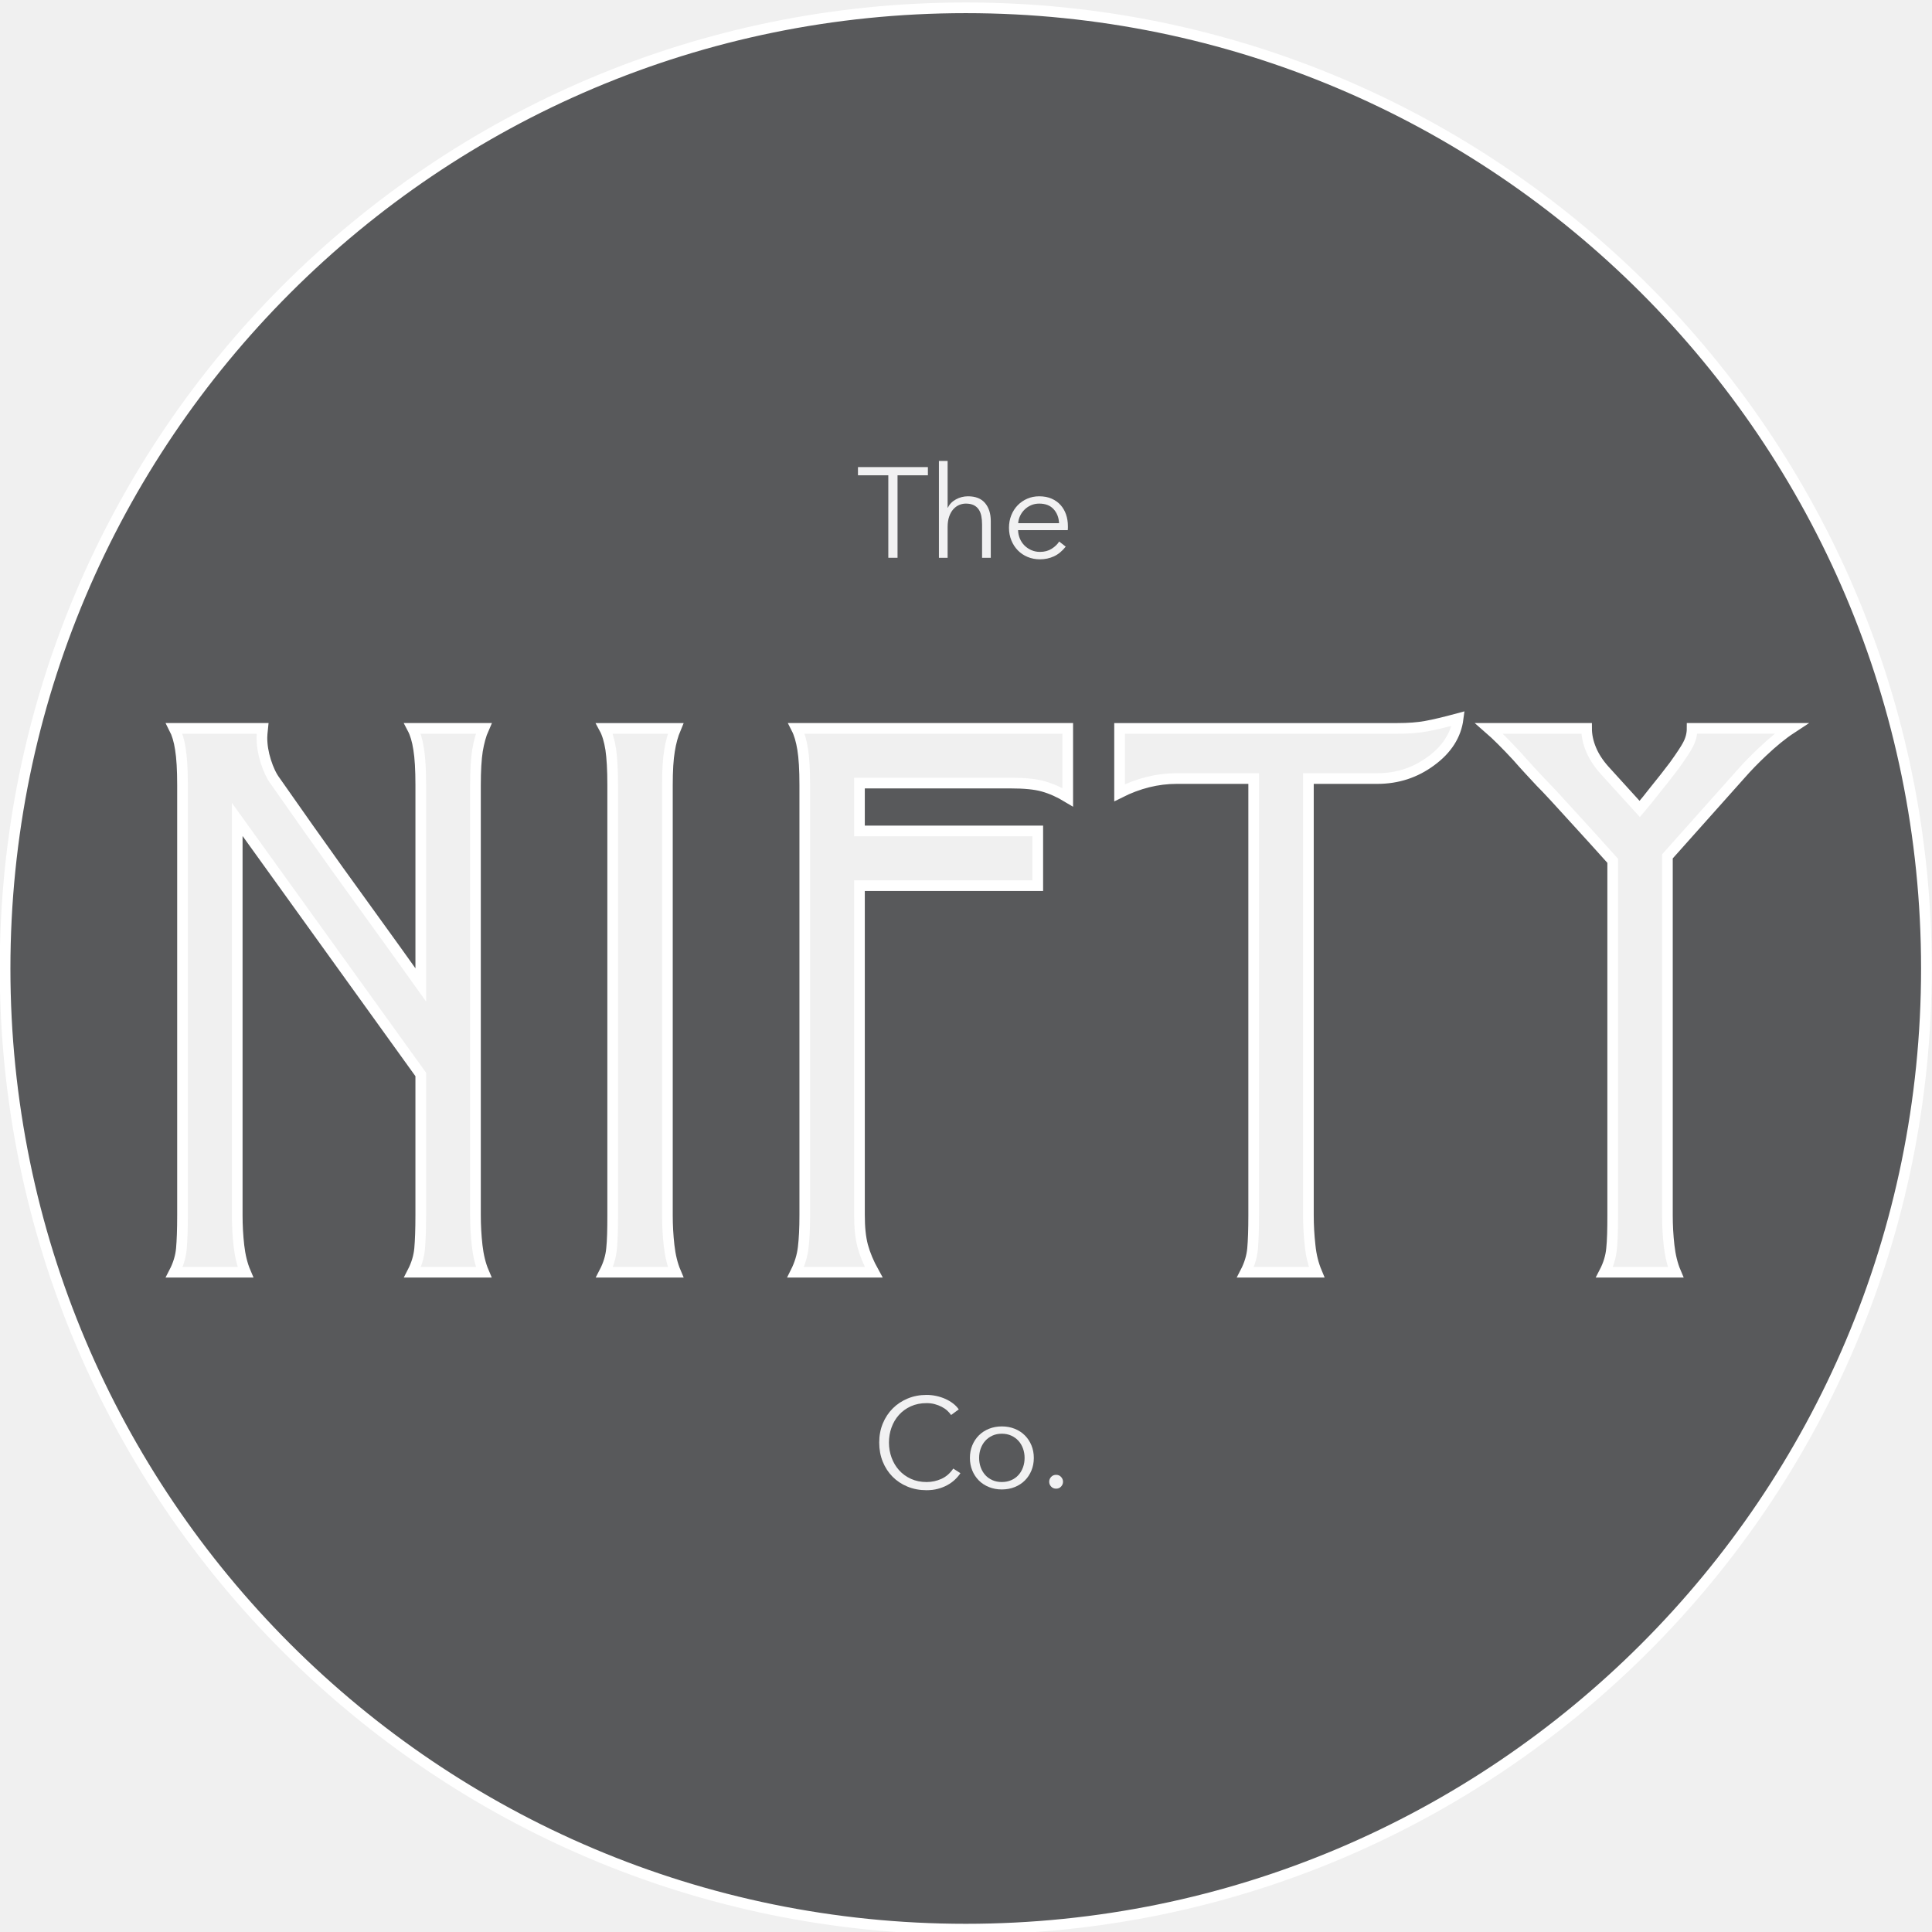
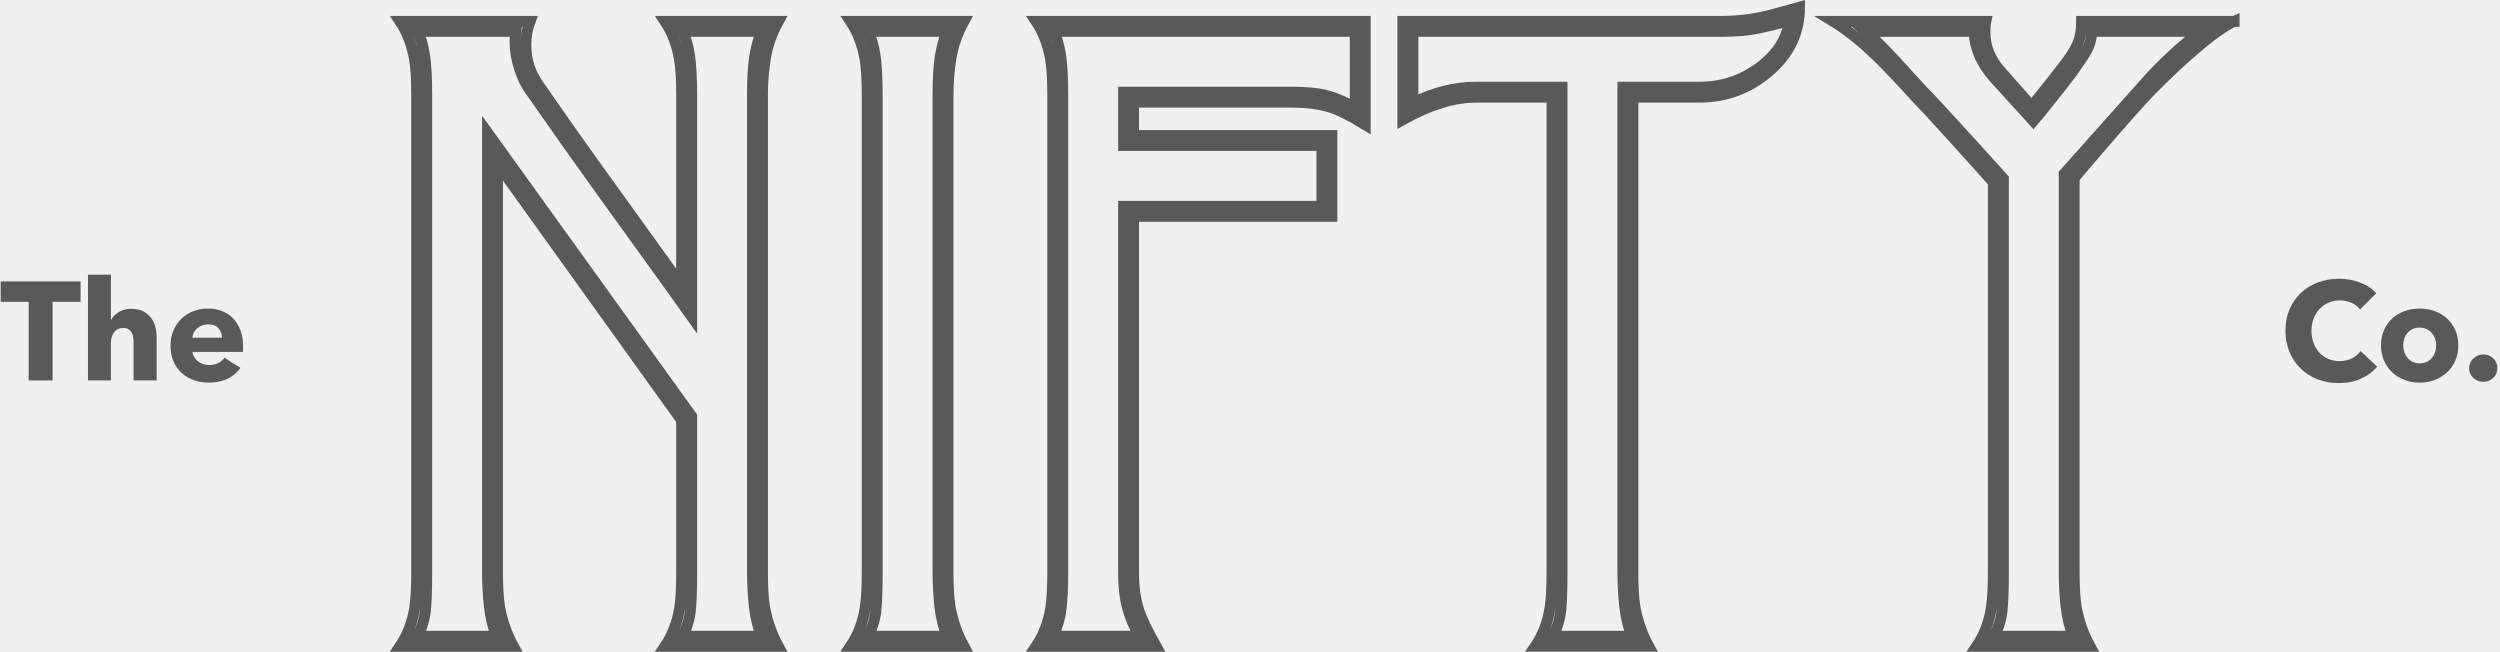
- <svg xmlns="http://www.w3.org/2000/svg" version="1.1" id="Layer_1" x="0px" y="0px" width="181px" height="181px" viewBox="0 0 181 181" enable-background="new 0 0 181 181" xml:space="preserve">
+ <svg xmlns="http://www.w3.org/2000/svg" version="1.1" id="Layer_1" x="0px" y="0px" width="178.739px" height="46.596px" viewBox="-14.916 0.065 178.739 46.596" enable-background="new -14.916 0.065 178.739 46.596" xml:space="preserve">
  <g>
-     <path fill="#58595B" stroke="#FFFFFF" stroke-miterlimit="10" d="M90.476,0.732c-49.698,0-90,40.302-90,90s40.302,90,90,90   s90-40.302,90-90S140.174,0.732,90.476,0.732z M156.212,80.23v33.621c0,0.958,0.053,1.916,0.159,2.848s0.307,1.771,0.612,2.489   h-6.668c0.373-0.719,0.6-1.464,0.666-2.21c0.079-0.744,0.106-1.796,0.106-3.127V80.644c-1.265-1.411-2.235-2.476-2.915-3.221   c-2.036-2.249-3.313-3.634-3.833-4.14c-0.745-0.798-1.491-1.597-2.21-2.422c-1.037-1.118-1.916-1.997-2.635-2.622h9.144   c0,0.625,0.133,1.277,0.412,1.956c0.279,0.68,0.706,1.331,1.265,1.957l3.302,3.634c0.531-0.626,0.945-1.132,1.225-1.504   c0.864-1.065,1.529-1.917,2.009-2.556c0.679-0.945,1.092-1.584,1.251-1.891c0.294-0.532,0.426-1.064,0.426-1.597h9.291   c-0.853,0.559-1.744,1.291-2.715,2.209c-0.719,0.679-1.412,1.384-2.064,2.13L156.212,80.23z M129.033,72.938h-6.455v40.901   c0,0.957,0.054,1.902,0.16,2.848c0.093,0.944,0.306,1.77,0.612,2.502h-6.668c0.372-0.719,0.599-1.464,0.666-2.21   c0.066-0.744,0.104-1.783,0.104-3.127V72.938h-7.227c-1.783,0-3.566,0.439-5.337,1.331v-6.029h26.033   c1.039,0,1.917-0.067,2.649-0.2c0.746-0.133,1.757-0.373,3.035-0.719c-0.2,1.558-1.052,2.889-2.543,3.979   C132.587,72.392,130.91,72.938,129.033,72.938z M100.031,74.694c-0.771-0.466-1.544-0.812-2.302-1.024   c-0.759-0.214-1.771-0.307-3.035-0.307H80.52v4.485h16.704v5.124H80.52v30.879c0,1.131,0.094,2.09,0.307,2.888   c0.213,0.785,0.559,1.61,1.024,2.449h-7.307c0.373-0.745,0.612-1.517,0.705-2.316c0.094-0.798,0.146-1.796,0.146-3.021V73.563   c0-1.451-0.066-2.569-0.199-3.381c-0.134-0.812-0.32-1.451-0.572-1.943h25.407V74.694z M57.215,70.183   c-0.133-0.812-0.319-1.451-0.586-1.943h6.668c-0.252,0.599-0.451,1.305-0.572,2.09c-0.133,0.771-0.199,1.862-0.199,3.234v40.288   c0,0.958,0.053,1.916,0.16,2.848c0.106,0.932,0.306,1.771,0.611,2.489h-6.668c0.373-0.719,0.6-1.464,0.666-2.21   c0.08-0.744,0.105-1.783,0.105-3.127V73.563C57.4,72.112,57.334,70.994,57.215,70.183z M39.42,92.276V73.563   c0-1.451-0.066-2.582-0.199-3.381c-0.121-0.812-0.32-1.465-0.572-1.943h6.668c-0.267,0.599-0.453,1.305-0.586,2.09   c-0.12,0.771-0.186,1.862-0.186,3.234v40.288c0,0.958,0.053,1.916,0.158,2.848c0.107,0.932,0.307,1.771,0.613,2.489h-6.668   c0.372-0.719,0.598-1.464,0.665-2.21c0.066-0.744,0.106-1.783,0.106-3.114v-13.203L22.225,76.771v37.094   c0,0.958,0.053,1.903,0.158,2.835c0.107,0.932,0.307,1.771,0.613,2.489h-6.668c0.372-0.719,0.599-1.464,0.665-2.21   c0.066-0.744,0.106-1.783,0.106-3.127V73.563c0-1.451-0.066-2.569-0.199-3.381c-0.121-0.812-0.32-1.451-0.572-1.943h8.277   c-0.039,0.372-0.066,0.665-0.066,0.878c0,0.706,0.12,1.438,0.359,2.196c0.24,0.759,0.533,1.385,0.879,1.85   c2.183,3.128,4.166,5.924,5.937,8.398c1.783,2.477,3.58,4.952,5.377,7.454C37.876,90.106,38.648,91.198,39.42,92.276z" />
-     <g>
-       <path fill="#F1F1F2" d="M84.086,52.256h-0.864v-7.728h-2.844V43.76h6.552v0.768h-2.844V52.256z" />
-       <path fill="#F1F1F2" d="M88.802,47.564c0.152-0.328,0.404-0.588,0.756-0.78c0.352-0.192,0.728-0.288,1.128-0.288    c0.711,0,1.246,0.212,1.602,0.636c0.355,0.424,0.533,0.984,0.533,1.68v3.444h-0.815v-3.108c0-0.296-0.024-0.564-0.071-0.804    c-0.049-0.24-0.131-0.446-0.246-0.618c-0.117-0.172-0.272-0.306-0.469-0.402c-0.196-0.096-0.442-0.144-0.738-0.144    c-0.216,0-0.426,0.044-0.63,0.132s-0.386,0.222-0.546,0.402c-0.16,0.18-0.288,0.408-0.384,0.684S88.778,49,88.778,49.376v2.88    h-0.816v-9.072h0.816v4.38H88.802z" />
-       <path fill="#F1F1F2" d="M100.046,49.28c0,0.056,0,0.116,0,0.18s-0.004,0.132-0.012,0.204h-4.656    c0.008,0.28,0.064,0.544,0.168,0.792s0.248,0.464,0.432,0.648c0.185,0.184,0.4,0.33,0.648,0.438s0.516,0.162,0.805,0.162    c0.424,0,0.789-0.098,1.098-0.294c0.308-0.196,0.541-0.422,0.701-0.678l0.612,0.48c-0.336,0.424-0.706,0.728-1.11,0.912    c-0.403,0.184-0.838,0.276-1.301,0.276c-0.416,0-0.803-0.074-1.158-0.222c-0.356-0.148-0.662-0.354-0.918-0.618    c-0.257-0.264-0.459-0.576-0.606-0.936c-0.147-0.36-0.222-0.752-0.222-1.176c0-0.424,0.072-0.816,0.216-1.176    c0.144-0.36,0.344-0.672,0.6-0.936c0.257-0.264,0.556-0.47,0.9-0.618c0.344-0.148,0.716-0.222,1.116-0.222    c0.439,0,0.828,0.074,1.164,0.222c0.336,0.148,0.615,0.348,0.84,0.6c0.224,0.252,0.394,0.546,0.51,0.882    C99.987,48.536,100.046,48.896,100.046,49.28z M99.218,49.016c-0.023-0.528-0.193-0.966-0.51-1.314    c-0.316-0.348-0.766-0.522-1.35-0.522c-0.272,0-0.524,0.05-0.756,0.15c-0.232,0.1-0.437,0.236-0.612,0.408    c-0.177,0.172-0.316,0.368-0.421,0.588c-0.104,0.22-0.164,0.45-0.18,0.69H99.218z" />
-     </g>
-     <g>
-       <g>
-         <path fill="#F1F1F2" d="M89.978,138.015c-0.144,0.216-0.318,0.42-0.522,0.612c-0.204,0.192-0.44,0.361-0.708,0.508     s-0.564,0.262-0.888,0.348c-0.324,0.086-0.678,0.128-1.062,0.128c-0.64,0-1.232-0.112-1.776-0.336     c-0.544-0.224-1.012-0.534-1.404-0.93s-0.698-0.866-0.918-1.41s-0.33-1.14-0.33-1.788s0.112-1.244,0.336-1.788     c0.224-0.544,0.534-1.014,0.93-1.409c0.396-0.396,0.864-0.707,1.404-0.931s1.126-0.336,1.758-0.336     c0.312,0,0.618,0.032,0.918,0.098c0.3,0.065,0.582,0.156,0.846,0.274c0.264,0.117,0.504,0.26,0.72,0.424     c0.216,0.166,0.396,0.352,0.54,0.561l-0.72,0.527c-0.088-0.136-0.206-0.271-0.354-0.408c-0.148-0.136-0.322-0.256-0.522-0.359     c-0.2-0.104-0.418-0.188-0.654-0.252c-0.236-0.064-0.49-0.096-0.762-0.096c-0.552,0-1.046,0.1-1.482,0.299     s-0.806,0.469-1.11,0.807c-0.304,0.34-0.536,0.732-0.696,1.179c-0.16,0.446-0.24,0.917-0.24,1.411s0.082,0.965,0.246,1.412     c0.164,0.446,0.398,0.839,0.702,1.178c0.304,0.339,0.674,0.607,1.11,0.807c0.436,0.2,0.926,0.3,1.47,0.3     c0.488,0,0.952-0.101,1.392-0.3c0.44-0.2,0.808-0.521,1.104-0.961L89.978,138.015z" />
-         <path fill="#F1F1F2" d="M96.854,136.586c0,0.425-0.074,0.816-0.223,1.177s-0.354,0.672-0.618,0.937     c-0.264,0.264-0.58,0.469-0.948,0.617c-0.367,0.148-0.771,0.223-1.211,0.223c-0.433,0-0.833-0.074-1.201-0.223     c-0.367-0.148-0.684-0.354-0.947-0.617c-0.264-0.265-0.471-0.576-0.618-0.937c-0.148-0.36-0.222-0.752-0.222-1.177     c0-0.424,0.074-0.815,0.222-1.176c0.147-0.359,0.354-0.672,0.618-0.936s0.58-0.47,0.947-0.618     c0.368-0.147,0.769-0.222,1.201-0.222c0.439,0,0.844,0.074,1.211,0.222c0.368,0.148,0.685,0.354,0.948,0.618     c0.265,0.264,0.47,0.576,0.618,0.936C96.78,135.771,96.854,136.162,96.854,136.586z M95.989,136.586     c0-0.312-0.049-0.605-0.149-0.881c-0.101-0.276-0.242-0.517-0.426-0.721c-0.185-0.203-0.408-0.365-0.673-0.486     c-0.264-0.119-0.56-0.18-0.887-0.18c-0.328,0-0.623,0.061-0.883,0.18c-0.26,0.121-0.482,0.283-0.666,0.486     c-0.184,0.204-0.326,0.444-0.426,0.721c-0.1,0.275-0.15,0.569-0.15,0.881c0,0.312,0.051,0.606,0.15,0.883     c0.1,0.275,0.242,0.516,0.426,0.72s0.406,0.364,0.666,0.479c0.26,0.117,0.555,0.175,0.883,0.175c0.327,0,0.623-0.058,0.887-0.175     c0.265-0.115,0.488-0.275,0.673-0.479c0.184-0.204,0.325-0.444,0.426-0.72C95.94,137.192,95.989,136.898,95.989,136.586z" />
-         <path fill="#F1F1F2" d="M99.59,138.818c0,0.168-0.06,0.318-0.181,0.45c-0.119,0.132-0.275,0.198-0.467,0.198     c-0.192,0-0.349-0.066-0.469-0.198c-0.119-0.132-0.18-0.282-0.18-0.45s0.061-0.318,0.18-0.449     c0.12-0.133,0.276-0.199,0.469-0.199c0.191,0,0.348,0.066,0.467,0.199C99.53,138.5,99.59,138.65,99.59,138.818z" />
-       </g>
-     </g>
+     <path fill="#FFFFFF" stroke="#58595B" stroke-width="0.78" stroke-miterlimit="10" d="M40.73,46.27h-8.102   c0.536-0.795,0.884-1.698,1.043-2.712c0.099-0.597,0.148-1.44,0.148-2.534V30.115L20.655,11.771v29.255   c0,1.033,0.05,1.848,0.149,2.442c0.178,0.993,0.506,1.927,0.982,2.801h-8.102c0.536-0.794,0.884-1.697,1.043-2.71   c0.099-0.597,0.148-1.439,0.148-2.532V6.834c0-1.071-0.05-1.905-0.148-2.502c-0.18-1.052-0.526-1.966-1.043-2.74h9.293   C22.78,2.128,22.68,2.685,22.68,3.26c0,0.576,0.079,1.099,0.238,1.563c0.159,0.467,0.377,0.899,0.655,1.296   c1.231,1.787,2.521,3.624,3.872,5.511c0.417,0.576,1.668,2.313,3.753,5.212c0.874,1.213,1.747,2.424,2.621,3.635V6.834   c0-1.071-0.05-1.905-0.148-2.502c-0.18-1.052-0.526-1.966-1.043-2.74h8.102c-0.457,0.834-0.76,1.684-0.908,2.548   c-0.149,0.862-0.224,1.763-0.224,2.694v34.193c0,1.033,0.05,1.847,0.149,2.441C39.925,44.463,40.253,45.396,40.73,46.27z    M39.539,45.555c-0.258-0.615-0.432-1.32-0.521-2.114s-0.134-1.6-0.134-2.413V6.834c0-1.171,0.055-2.09,0.164-2.755   c0.108-0.665,0.272-1.256,0.491-1.771H33.88c0.219,0.417,0.382,0.967,0.491,1.65c0.109,0.685,0.164,1.641,0.164,2.869v15.88   c-0.656-0.91-1.312-1.831-1.969-2.762c-1.531-2.118-3.053-4.229-4.564-6.326c-1.512-2.1-3.192-4.476-5.042-7.129   c-0.293-0.398-0.542-0.922-0.746-1.568c-0.205-0.646-0.308-1.271-0.308-1.867c0-0.18,0.02-0.429,0.06-0.747h-7.029   c0.219,0.417,0.382,0.968,0.491,1.652c0.109,0.686,0.164,1.645,0.164,2.874v34.193c0,1.132-0.029,2.016-0.09,2.651   c-0.059,0.636-0.248,1.261-0.565,1.876h5.659c-0.258-0.614-0.432-1.318-0.521-2.112c-0.089-0.793-0.134-1.597-0.134-2.41V9.55   l14.595,20.284v11.195c0,1.132-0.029,2.015-0.09,2.65c-0.059,0.635-0.248,1.26-0.565,1.875L39.539,45.555L39.539,45.555z" />
+     <path fill="#FFFFFF" stroke="#58595B" stroke-width="0.78" stroke-miterlimit="10" d="M53.996,46.27h-8.102   c0.536-0.794,0.884-1.697,1.043-2.71c0.099-0.597,0.148-1.439,0.148-2.532V6.834c0-1.071-0.05-1.905-0.148-2.502   c-0.18-1.052-0.526-1.966-1.043-2.74h8.102c-0.457,0.834-0.76,1.684-0.908,2.548c-0.149,0.862-0.224,1.763-0.224,2.694v34.193   c0,1.033,0.05,1.847,0.149,2.441C53.191,44.463,53.519,45.396,53.996,46.27z M52.804,45.555c-0.258-0.615-0.432-1.32-0.521-2.114   c-0.089-0.794-0.134-1.6-0.134-2.413V6.834c0-1.171,0.055-2.09,0.164-2.755c0.108-0.665,0.272-1.256,0.491-1.771h-5.659   c0.219,0.417,0.382,0.968,0.491,1.652c0.11,0.686,0.164,1.645,0.164,2.874v34.193c0,1.132-0.029,2.016-0.09,2.651   c-0.059,0.636-0.248,1.261-0.565,1.876L52.804,45.555L52.804,45.555z" />
+     <path fill="#FFFFFF" stroke="#58595B" stroke-width="0.78" stroke-miterlimit="10" d="M82.69,8.979   c-1.014-0.615-1.787-1.014-2.323-1.191C79.573,7.51,78.599,7.37,77.448,7.37H66.129v2.383h14.179v5.778H66.129v25.496   c0,1.033,0.129,1.937,0.388,2.711c0.198,0.596,0.605,1.438,1.221,2.531H59.16c0.536-0.794,0.884-1.697,1.043-2.71   c0.099-0.597,0.148-1.439,0.148-2.532V6.834c0-1.071-0.05-1.905-0.148-2.502c-0.18-1.052-0.526-1.966-1.043-2.74h23.53V8.979z    M81.976,7.787V2.307H60.411c0.219,0.417,0.382,0.968,0.491,1.652c0.109,0.686,0.164,1.645,0.164,2.874v34.193   c0,1.033-0.04,1.887-0.119,2.562c-0.079,0.677-0.278,1.331-0.596,1.967h6.195c-0.397-0.716-0.686-1.409-0.863-2.085   c-0.18-0.676-0.269-1.489-0.269-2.442V14.816h14.178v-4.35H65.415V6.655h12.033c1.072,0,1.931,0.09,2.576,0.269   C80.669,7.103,81.319,7.391,81.976,7.787z" />
+     <path fill="#FFFFFF" stroke="#58595B" stroke-width="0.78" stroke-miterlimit="10" d="M113.742,0.579   c0,1.797-0.722,3.318-2.16,4.564c-1.438,1.247-3.103,1.869-4.988,1.869h-4.766v33.989c0,1.038,0.049,1.856,0.147,2.454   c0.178,0.998,0.506,1.936,0.982,2.812h-8.102c0.537-0.794,0.885-1.697,1.043-2.71c0.1-0.597,0.147-1.439,0.147-2.532V7.013h-5.42   c-1.59,0-3.336,0.535-5.243,1.607V1.592h22.815c1.092,0,2.174-0.129,3.245-0.387C111.547,1.186,112.312,0.977,113.742,0.579z    M113.026,1.532c-1.092,0.298-1.95,0.502-2.575,0.61c-0.627,0.108-1.375,0.164-2.25,0.164H86.101V7.43   c1.508-0.755,3.019-1.133,4.527-1.133h6.135v34.729c0,1.132-0.029,2.016-0.09,2.651c-0.059,0.636-0.248,1.261-0.564,1.876h5.658   c-0.258-0.618-0.432-1.326-0.521-2.124c-0.088-0.799-0.134-1.605-0.134-2.425V6.298h5.48c1.588,0,3.012-0.464,4.273-1.393   C112.129,3.978,112.849,2.854,113.026,1.532z" />
+     <path fill="#FFFFFF" stroke="#58595B" stroke-width="0.78" stroke-miterlimit="10" d="M144.813,1.592   c-0.715,0.318-1.768,1.083-3.155,2.294c-0.834,0.734-1.748,1.6-2.74,2.592c-0.615,0.636-1.604,1.737-2.965,3.307   c-1.359,1.568-2.22,2.571-2.576,3.008v28.236c0,1.033,0.051,1.847,0.149,2.442c0.179,0.992,0.507,1.927,0.982,2.8h-8.102   c0.535-0.794,0.883-1.697,1.043-2.71c0.098-0.597,0.148-1.439,0.148-2.532V13.089c-0.279-0.316-1.162-1.3-2.65-2.947   c-1.549-1.708-2.492-2.73-2.83-3.068c-0.934-1.032-1.738-1.886-2.412-2.562c-1.252-1.271-2.434-2.242-3.545-2.919h10.9   c-0.039,0.18-0.06,0.438-0.06,0.774c0,1.033,0.377,1.966,1.131,2.8l2.205,2.502c0.179-0.218,0.524-0.649,1.043-1.296   c0.517-0.645,0.922-1.166,1.222-1.562c0.477-0.597,0.813-1.121,1.012-1.578c0.199-0.457,0.299-1.003,0.299-1.64H144.813z    M142.51,2.307h-7.881c0,0.455-0.119,0.909-0.356,1.364c-0.14,0.259-0.496,0.792-1.072,1.604c-0.398,0.534-0.963,1.257-1.697,2.167   c-0.238,0.315-0.586,0.741-1.043,1.274l-2.801-3.086c-0.477-0.533-0.834-1.088-1.072-1.662c-0.238-0.572-0.357-1.128-0.357-1.661   h-7.76c0.617,0.535,1.363,1.278,2.238,2.229c0.615,0.694,1.242,1.379,1.879,2.053c0.438,0.438,1.521,1.606,3.252,3.511   c0.576,0.635,1.402,1.547,2.477,2.735v28.189c0,1.133-0.028,2.017-0.09,2.651c-0.059,0.637-0.248,1.263-0.565,1.878h5.659   c-0.258-0.615-0.432-1.32-0.521-2.114c-0.09-0.795-0.135-1.6-0.135-2.413V12.49l5.789-6.491c0.557-0.635,1.146-1.24,1.762-1.815   C141.026,3.409,141.793,2.783,142.51,2.307z" />
+   </g>
+   <g>
+     <path fill="#58595B" d="M-11.156,21.645v5.62h-1.71v-5.62h-2v-1.46h5.71v1.46H-11.156z" />
+     <path fill="#58595B" d="M-5.366,27.264v-2.699c0-0.141-0.01-0.273-0.03-0.4s-0.059-0.238-0.115-0.335s-0.132-0.173-0.225-0.23   s-0.213-0.085-0.36-0.085c-0.287,0-0.507,0.102-0.66,0.305c-0.153,0.203-0.23,0.454-0.23,0.755v2.689h-1.64v-7.56h1.64v3.21h0.02   c0.113-0.2,0.293-0.378,0.54-0.535c0.247-0.157,0.543-0.235,0.89-0.235c0.34,0,0.625,0.06,0.855,0.18s0.417,0.275,0.56,0.465   c0.143,0.19,0.247,0.409,0.31,0.655c0.063,0.247,0.095,0.493,0.095,0.739v3.08H-5.366z" />
+     <path fill="#58595B" d="M2.464,24.835c0,0.066,0,0.134,0,0.2c0,0.067-0.003,0.13-0.01,0.19h-3.61   c0.013,0.14,0.055,0.266,0.125,0.379c0.07,0.114,0.16,0.213,0.27,0.295c0.11,0.084,0.233,0.148,0.37,0.195   c0.136,0.047,0.278,0.07,0.425,0.07c0.26,0,0.48-0.049,0.66-0.145c0.18-0.098,0.327-0.223,0.44-0.375l1.14,0.72   c-0.233,0.34-0.542,0.602-0.925,0.784c-0.383,0.184-0.828,0.275-1.335,0.275c-0.374,0-0.727-0.059-1.06-0.175   s-0.625-0.286-0.875-0.51s-0.447-0.499-0.59-0.825c-0.144-0.326-0.215-0.699-0.215-1.12c0-0.406,0.07-0.774,0.21-1.105   c0.14-0.33,0.33-0.61,0.57-0.84c0.24-0.23,0.523-0.408,0.85-0.535c0.327-0.126,0.68-0.19,1.06-0.19c0.367,0,0.703,0.062,1.01,0.185   c0.307,0.124,0.57,0.302,0.79,0.535c0.22,0.233,0.392,0.517,0.515,0.85C2.402,24.028,2.464,24.409,2.464,24.835z M0.954,24.205   c0-0.26-0.082-0.483-0.245-0.67c-0.164-0.187-0.409-0.28-0.735-0.28c-0.16,0-0.307,0.025-0.44,0.075   c-0.133,0.05-0.25,0.119-0.35,0.205c-0.1,0.087-0.18,0.188-0.24,0.305s-0.093,0.239-0.1,0.365H0.954z" />
+   </g>
+   <g>
+     <path fill="#58595B" d="M153.884,27.139c-0.46,0.211-0.99,0.315-1.59,0.315c-0.547,0-1.052-0.09-1.516-0.271   c-0.463-0.18-0.864-0.435-1.204-0.765c-0.341-0.329-0.606-0.725-0.8-1.185c-0.193-0.461-0.291-0.967-0.291-1.52   c0-0.567,0.099-1.08,0.295-1.54c0.197-0.46,0.469-0.852,0.815-1.175c0.347-0.323,0.753-0.571,1.22-0.745s0.971-0.26,1.511-0.26   c0.5,0,0.991,0.088,1.475,0.265s0.875,0.435,1.175,0.775l-1.16,1.16c-0.16-0.22-0.369-0.383-0.629-0.49   c-0.261-0.106-0.527-0.16-0.801-0.16c-0.3,0-0.574,0.055-0.824,0.165c-0.25,0.11-0.466,0.262-0.646,0.455   c-0.181,0.193-0.32,0.422-0.42,0.685c-0.101,0.264-0.15,0.552-0.15,0.865c0,0.32,0.05,0.614,0.15,0.879   c0.1,0.268,0.238,0.496,0.415,0.686c0.176,0.189,0.389,0.338,0.635,0.445c0.246,0.106,0.517,0.16,0.811,0.16   c0.34,0,0.637-0.067,0.89-0.201c0.253-0.133,0.456-0.307,0.61-0.52l1.189,1.12C154.73,26.645,154.344,26.93,153.884,27.139z" />
+     <path fill="#58595B" d="M160.844,24.755c0,0.406-0.073,0.775-0.22,1.105s-0.347,0.609-0.6,0.84   c-0.254,0.23-0.547,0.408-0.881,0.535c-0.333,0.127-0.689,0.189-1.07,0.189c-0.373,0-0.729-0.062-1.064-0.189   c-0.337-0.127-0.63-0.305-0.88-0.535s-0.448-0.51-0.595-0.84s-0.221-0.699-0.221-1.105s0.074-0.773,0.221-1.1   c0.146-0.327,0.345-0.604,0.595-0.83s0.543-0.4,0.88-0.52c0.336-0.12,0.691-0.18,1.064-0.18c0.381,0,0.737,0.06,1.07,0.18   c0.334,0.12,0.627,0.293,0.881,0.52c0.253,0.227,0.453,0.503,0.6,0.83C160.771,23.981,160.844,24.348,160.844,24.755z    M159.264,24.755c0-0.16-0.026-0.316-0.08-0.47s-0.13-0.288-0.229-0.405s-0.224-0.212-0.37-0.285   c-0.147-0.073-0.317-0.11-0.511-0.11s-0.363,0.037-0.51,0.11s-0.268,0.168-0.365,0.285c-0.096,0.117-0.17,0.251-0.219,0.405   c-0.051,0.153-0.076,0.31-0.076,0.47s0.025,0.316,0.076,0.471c0.049,0.152,0.125,0.291,0.225,0.414   c0.1,0.124,0.223,0.223,0.369,0.295c0.146,0.074,0.317,0.11,0.511,0.11s0.363-0.036,0.51-0.11c0.146-0.072,0.271-0.171,0.37-0.295   c0.1-0.123,0.175-0.262,0.225-0.414C159.239,25.071,159.264,24.915,159.264,24.755z" />
+     <path fill="#58595B" d="M163.634,26.385c0,0.279-0.098,0.513-0.295,0.699s-0.432,0.28-0.705,0.28c-0.14,0-0.271-0.024-0.395-0.075   c-0.123-0.05-0.232-0.118-0.325-0.205c-0.093-0.086-0.167-0.188-0.22-0.305c-0.054-0.117-0.08-0.245-0.08-0.385   c0-0.134,0.026-0.26,0.08-0.381c0.053-0.119,0.127-0.225,0.22-0.314s0.202-0.162,0.325-0.215c0.123-0.054,0.255-0.08,0.395-0.08   c0.273,0,0.508,0.094,0.705,0.279C163.536,25.872,163.634,26.104,163.634,26.385z" />
  </g>
</svg>
